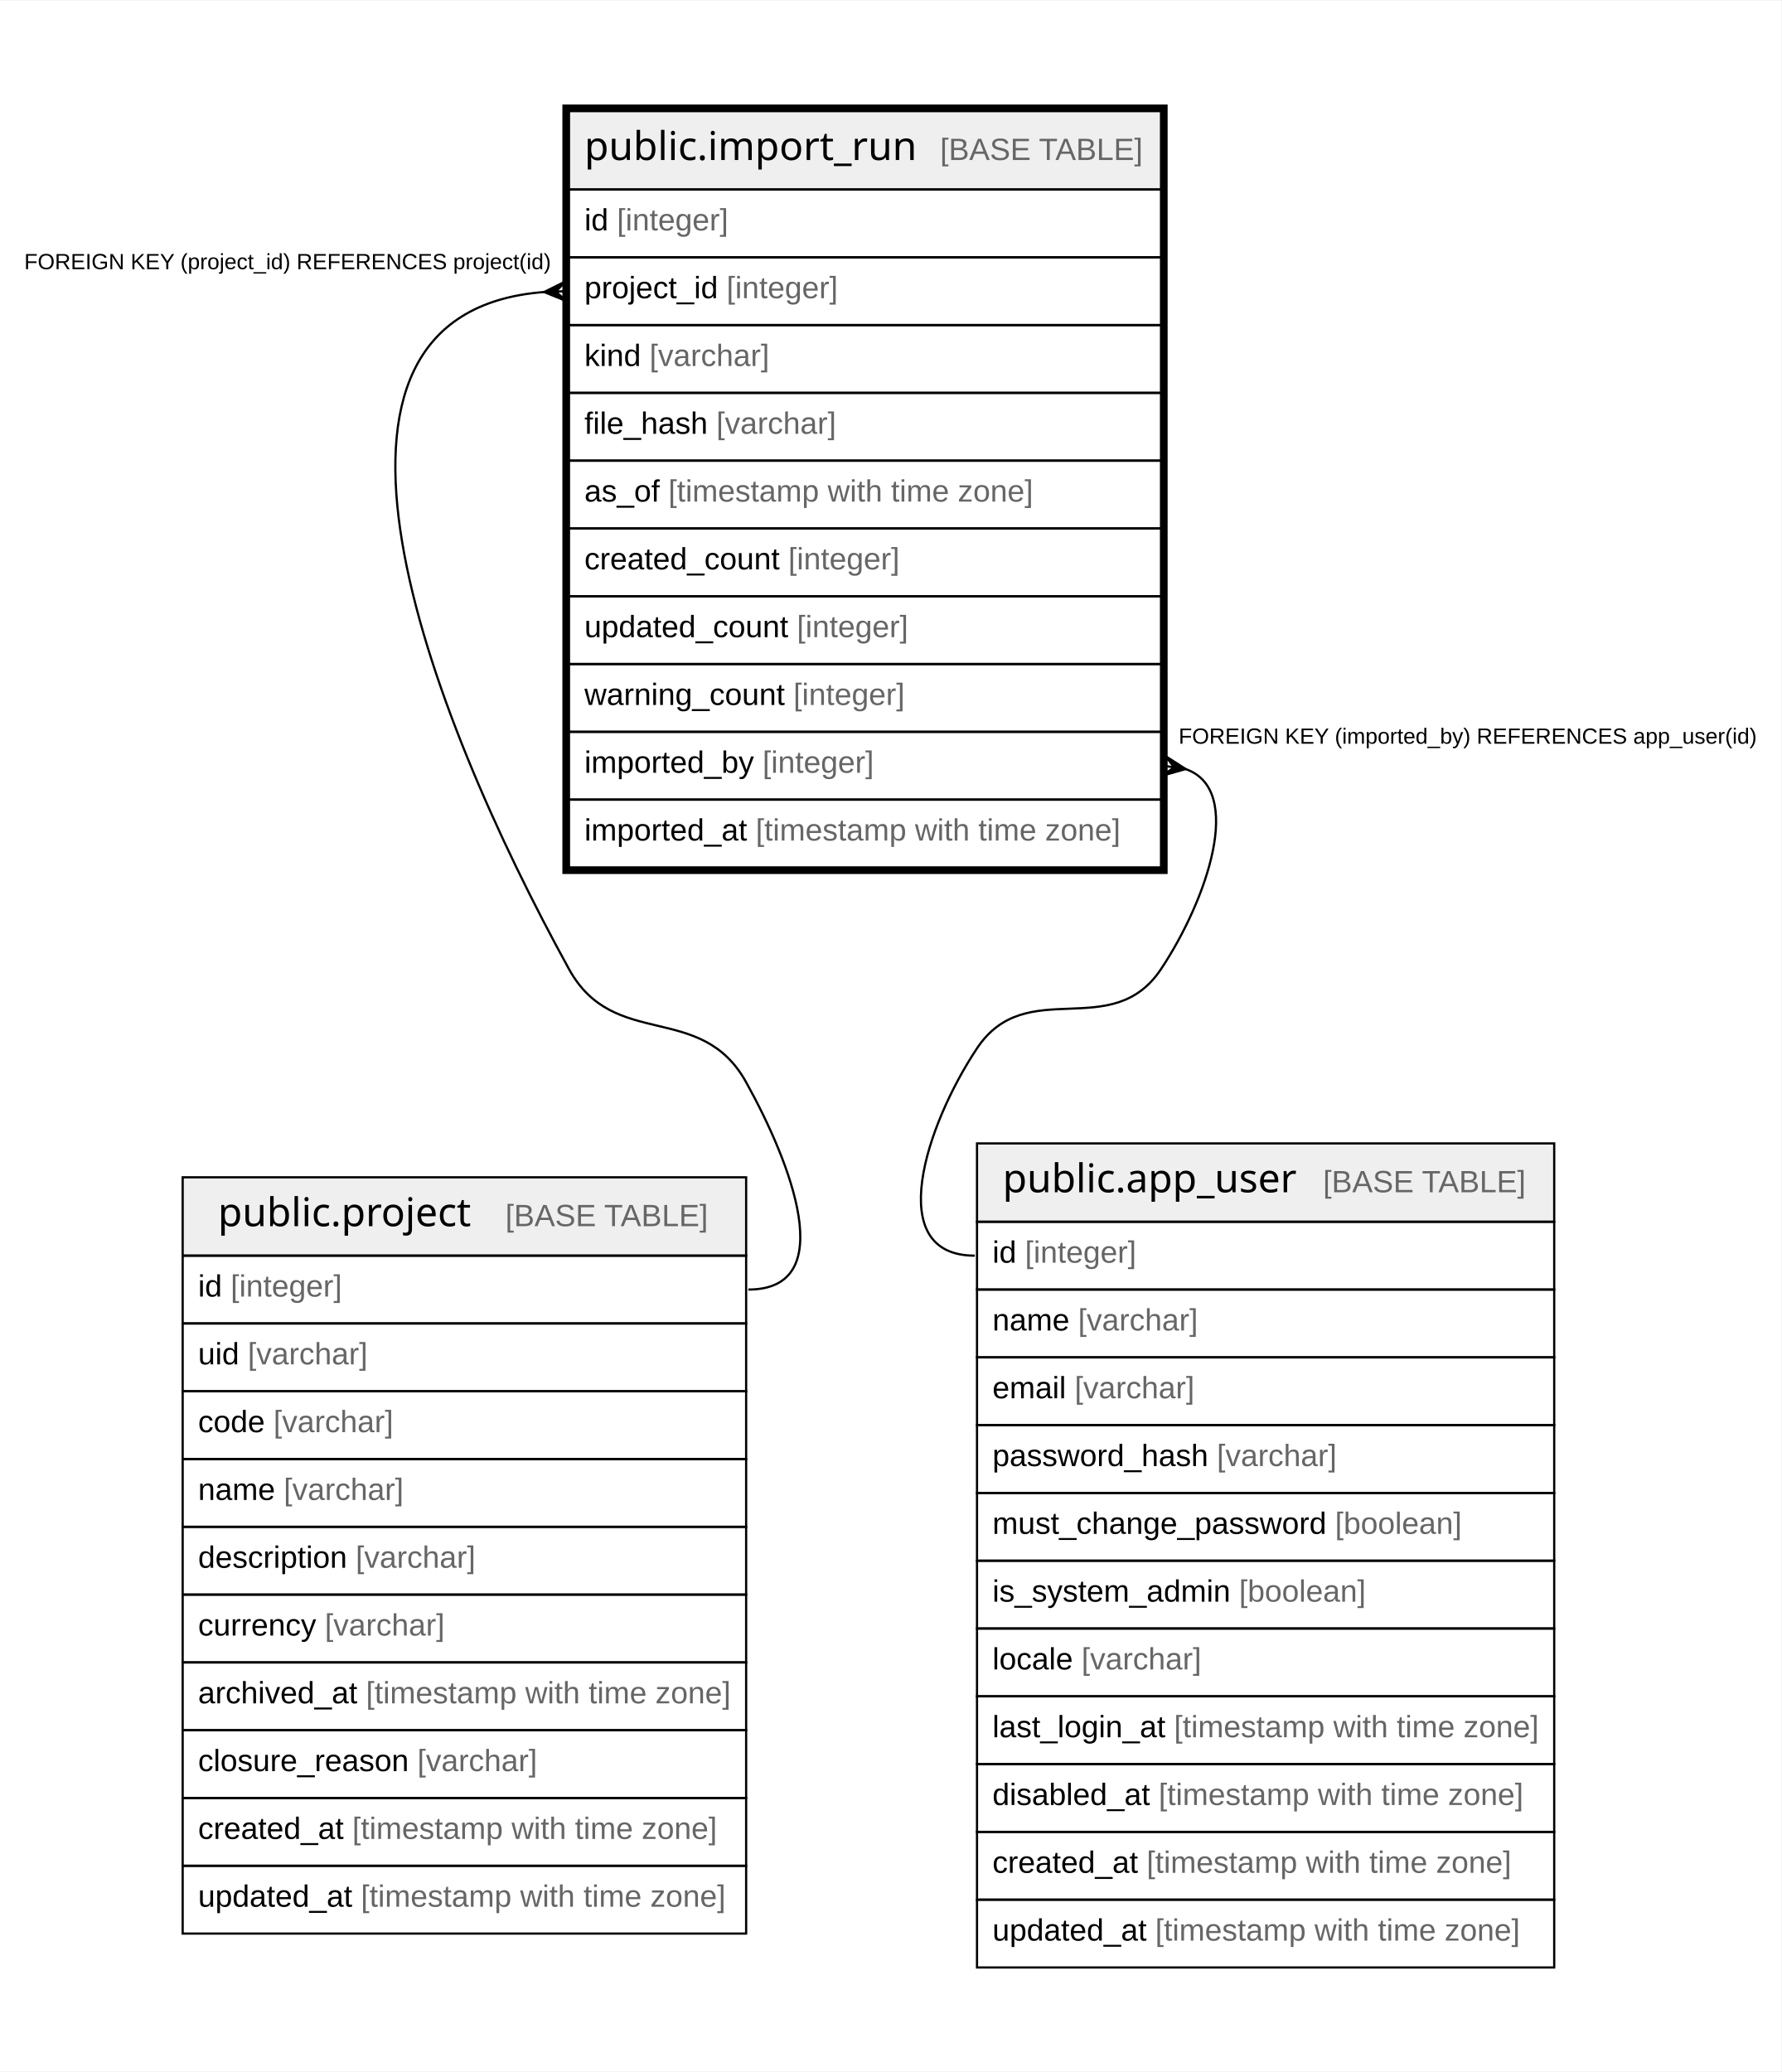
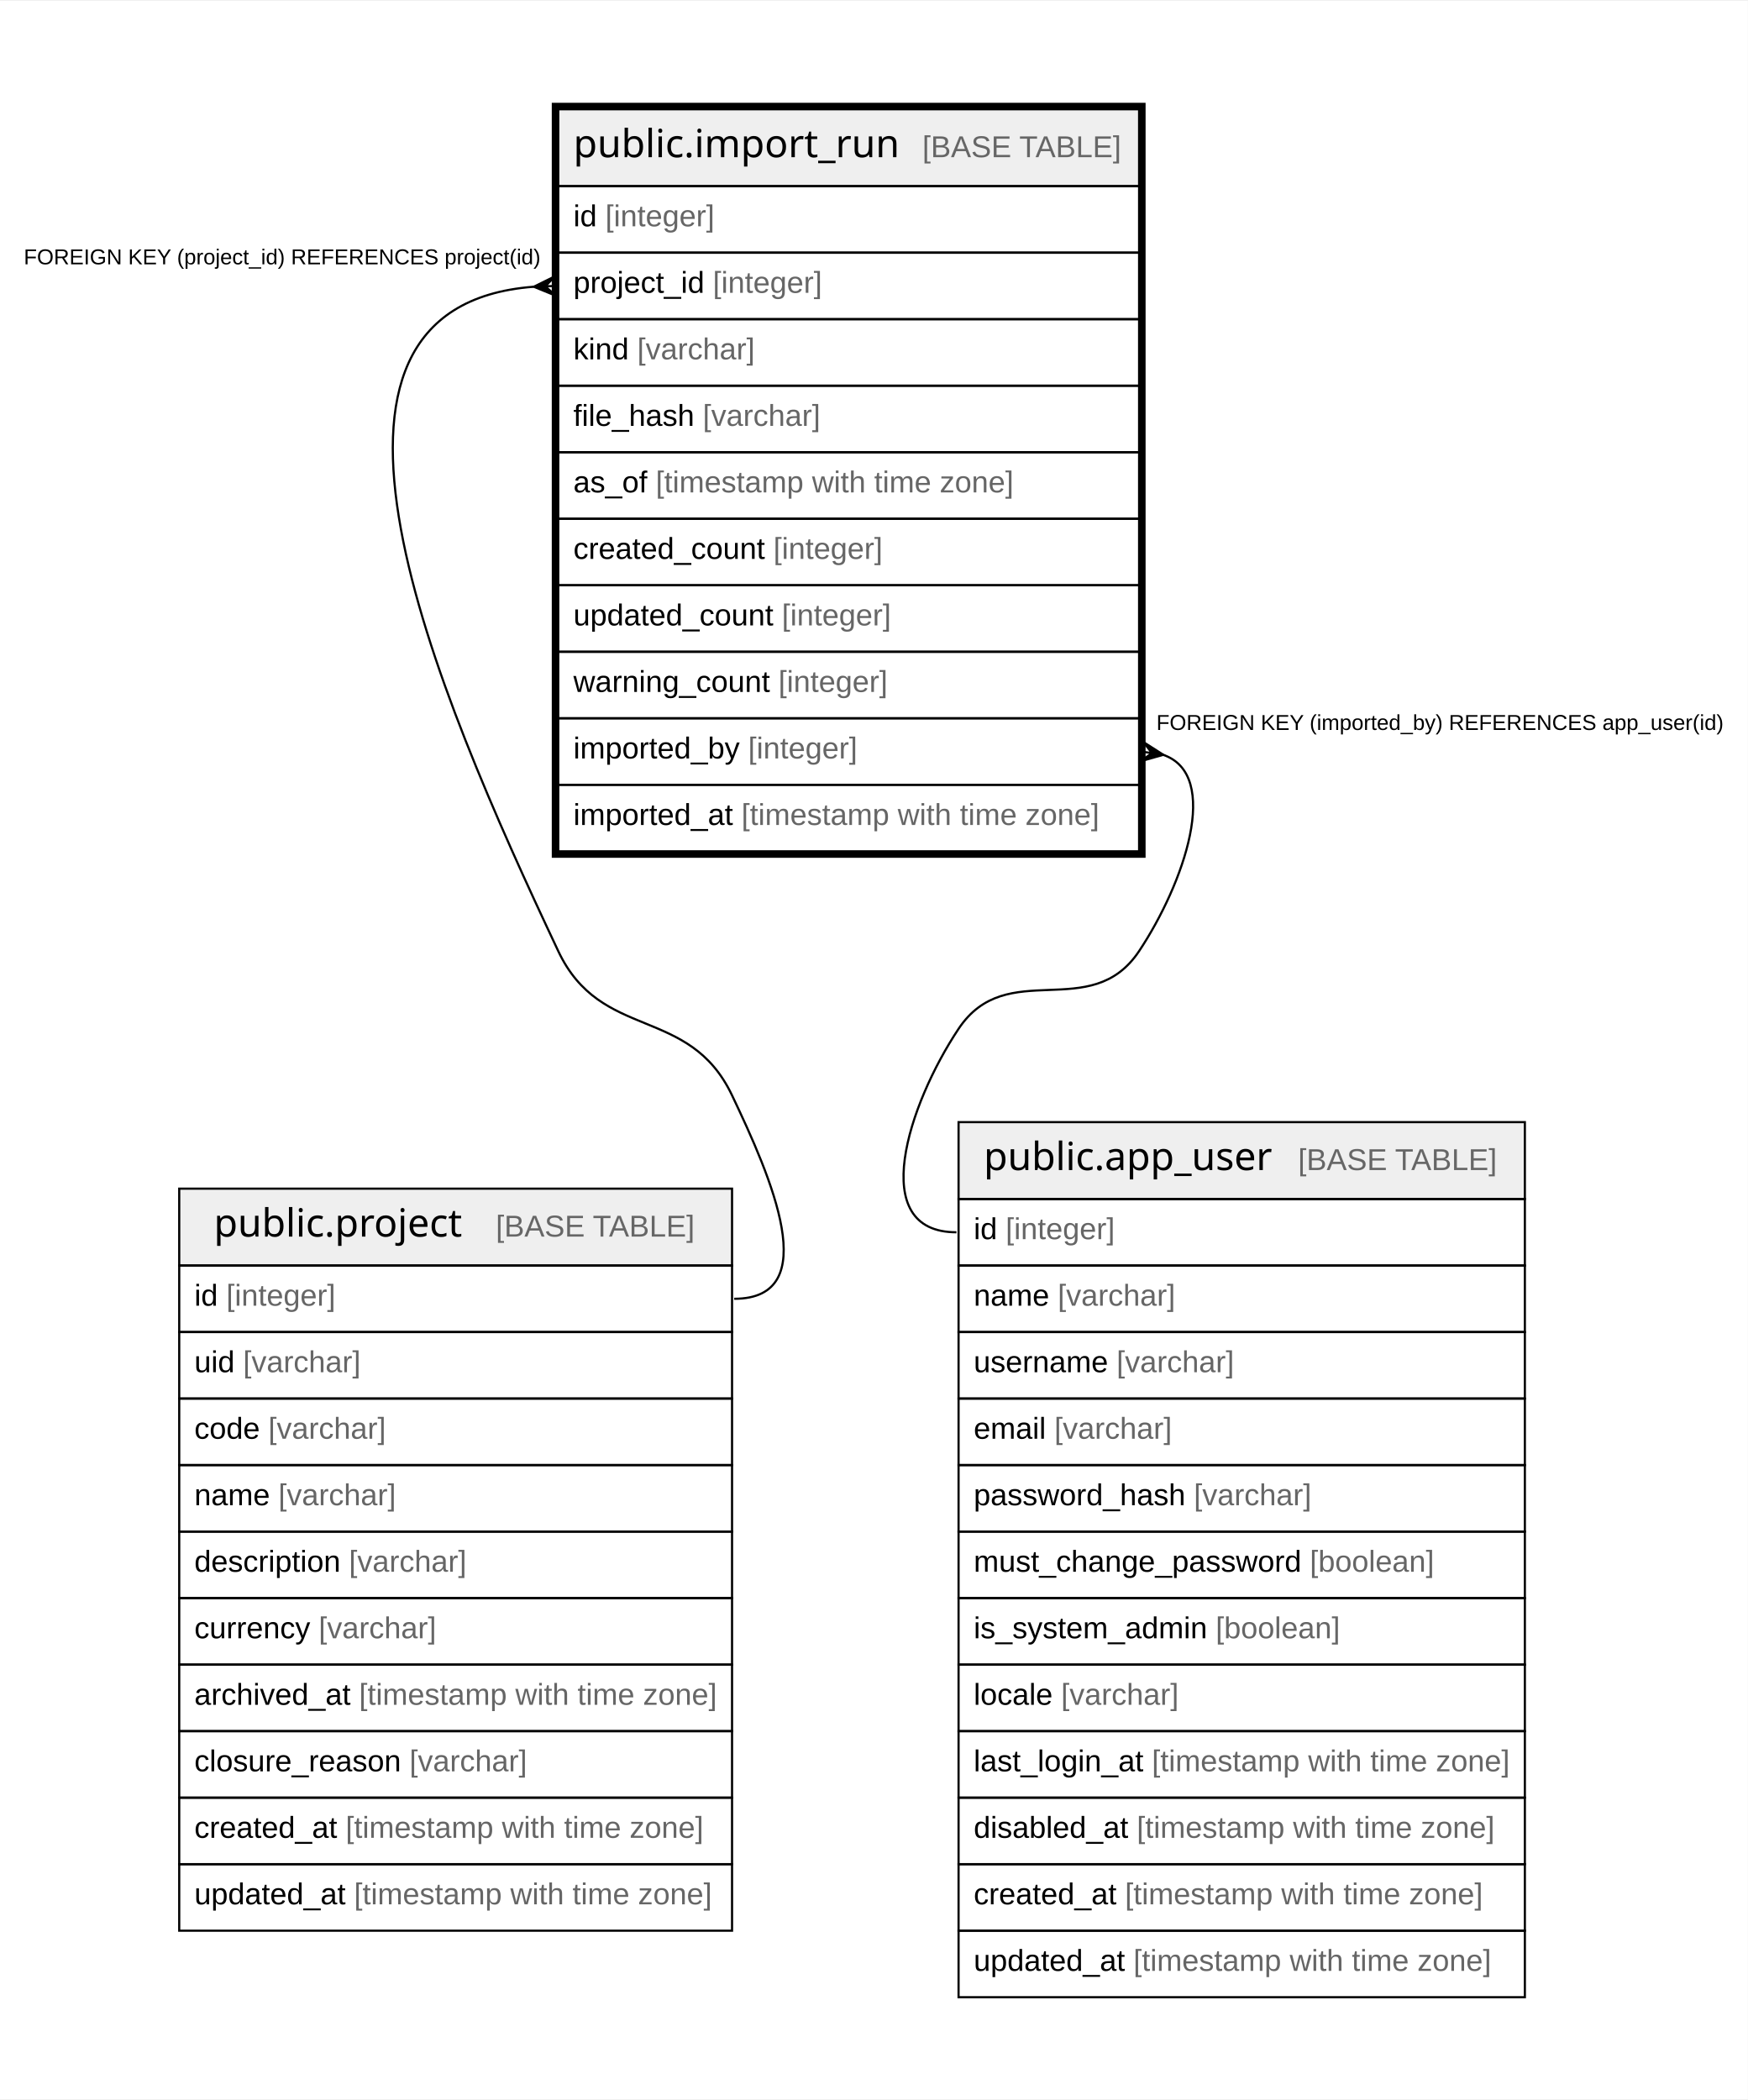
- <svg xmlns="http://www.w3.org/2000/svg" width="809pt" height="941pt" viewBox="0.00 0.00 809.33 940.80">
-   <g id="graph0" class="graph" transform="scale(1 1) rotate(0) translate(4 936.8)">
-     <polygon fill="white" stroke="none" points="-4,4 -4,-936.8 805.33,-936.8 805.33,4 -4,4" />
+ <svg xmlns="http://www.w3.org/2000/svg" width="809pt" height="972pt" viewBox="0.00 0.00 809.33 971.60">
+   <g id="graph0" class="graph" transform="scale(1 1) rotate(0) translate(4 967.6)">
+     <polygon fill="white" stroke="none" points="-4,4 -4,-967.6 805.33,-967.6 805.33,4 -4,4" />
    <g id="node1" class="node">
-       <polygon fill="#efefef" stroke="none" points="254.5,-851 254.5,-886.6 523.47,-886.6 523.47,-851 254.5,-851" />
-       <polygon fill="none" stroke="black" points="254.5,-851 254.5,-886.6 523.47,-886.6 523.47,-851 254.5,-851" />
-       <text text-anchor="start" x="261.5" y="-864.4" font-family="Arial Bold" font-size="18.00">public.import_run</text>
-       <text text-anchor="start" x="391.98" y="-864.4" font-family="Arial" font-size="14.00">    </text>
-       <text text-anchor="start" x="423.1" y="-864.4" font-family="Arial" font-size="14.00" fill="#666666">[BASE TABLE]</text>
+       <polygon fill="#efefef" stroke="none" points="254.5,-881.8 254.5,-917.4 523.47,-917.4 523.47,-881.8 254.5,-881.8" />
+       <polygon fill="none" stroke="black" points="254.5,-881.8 254.5,-917.4 523.47,-917.4 523.47,-881.8 254.5,-881.8" />
+       <text text-anchor="start" x="261.5" y="-895.2" font-family="Arial Bold" font-size="18.00">public.import_run</text>
+       <text text-anchor="start" x="391.98" y="-895.2" font-family="Arial" font-size="14.00">    </text>
+       <text text-anchor="start" x="423.1" y="-895.2" font-family="Arial" font-size="14.00" fill="#666666">[BASE TABLE]</text>
+       <polygon fill="none" stroke="black" points="254.5,-851 254.5,-881.8 523.47,-881.8 523.47,-851 254.5,-851" />
+       <text text-anchor="start" x="261.5" y="-863.2" font-family="Arial" font-size="14.00">id </text>
+       <text text-anchor="start" x="276.29" y="-863.2" font-family="Arial" font-size="14.00" fill="#666666">[integer]</text>
      <polygon fill="none" stroke="black" points="254.5,-820.2 254.5,-851 523.47,-851 523.47,-820.2 254.5,-820.2" />
-       <text text-anchor="start" x="261.5" y="-832.4" font-family="Arial" font-size="14.00">id </text>
-       <text text-anchor="start" x="276.29" y="-832.4" font-family="Arial" font-size="14.00" fill="#666666">[integer]</text>
+       <text text-anchor="start" x="261.5" y="-832.4" font-family="Arial" font-size="14.00">project_id </text>
+       <text text-anchor="start" x="326.09" y="-832.4" font-family="Arial" font-size="14.00" fill="#666666">[integer]</text>
      <polygon fill="none" stroke="black" points="254.5,-789.4 254.5,-820.2 523.47,-820.2 523.47,-789.4 254.5,-789.4" />
-       <text text-anchor="start" x="261.5" y="-801.6" font-family="Arial" font-size="14.00">project_id </text>
-       <text text-anchor="start" x="326.09" y="-801.6" font-family="Arial" font-size="14.00" fill="#666666">[integer]</text>
+       <text text-anchor="start" x="261.5" y="-801.6" font-family="Arial" font-size="14.00">kind </text>
+       <text text-anchor="start" x="291.07" y="-801.6" font-family="Arial" font-size="14.00" fill="#666666">[varchar]</text>
      <polygon fill="none" stroke="black" points="254.5,-758.6 254.5,-789.4 523.47,-789.4 523.47,-758.6 254.5,-758.6" />
-       <text text-anchor="start" x="261.5" y="-770.8" font-family="Arial" font-size="14.00">kind </text>
-       <text text-anchor="start" x="291.07" y="-770.8" font-family="Arial" font-size="14.00" fill="#666666">[varchar]</text>
+       <text text-anchor="start" x="261.5" y="-770.8" font-family="Arial" font-size="14.00">file_hash </text>
+       <text text-anchor="start" x="321.43" y="-770.8" font-family="Arial" font-size="14.00" fill="#666666">[varchar]</text>
      <polygon fill="none" stroke="black" points="254.5,-727.8 254.5,-758.6 523.47,-758.6 523.47,-727.8 254.5,-727.8" />
-       <text text-anchor="start" x="261.5" y="-740" font-family="Arial" font-size="14.00">file_hash </text>
-       <text text-anchor="start" x="321.43" y="-740" font-family="Arial" font-size="14.00" fill="#666666">[varchar]</text>
+       <text text-anchor="start" x="261.5" y="-740" font-family="Arial" font-size="14.00">as_of </text>
+       <text text-anchor="start" x="299.64" y="-740" font-family="Arial" font-size="14.00" fill="#666666">[timestamp with time zone]</text>
      <polygon fill="none" stroke="black" points="254.5,-697 254.5,-727.8 523.47,-727.8 523.47,-697 254.5,-697" />
-       <text text-anchor="start" x="261.5" y="-709.2" font-family="Arial" font-size="14.00">as_of </text>
-       <text text-anchor="start" x="299.64" y="-709.2" font-family="Arial" font-size="14.00" fill="#666666">[timestamp with time zone]</text>
+       <text text-anchor="start" x="261.5" y="-709.2" font-family="Arial" font-size="14.00">created_count </text>
+       <text text-anchor="start" x="354.12" y="-709.2" font-family="Arial" font-size="14.00" fill="#666666">[integer]</text>
      <polygon fill="none" stroke="black" points="254.5,-666.2 254.5,-697 523.47,-697 523.47,-666.2 254.5,-666.2" />
-       <text text-anchor="start" x="261.5" y="-678.4" font-family="Arial" font-size="14.00">created_count </text>
-       <text text-anchor="start" x="354.12" y="-678.4" font-family="Arial" font-size="14.00" fill="#666666">[integer]</text>
+       <text text-anchor="start" x="261.5" y="-678.4" font-family="Arial" font-size="14.00">updated_count </text>
+       <text text-anchor="start" x="358.03" y="-678.4" font-family="Arial" font-size="14.00" fill="#666666">[integer]</text>
      <polygon fill="none" stroke="black" points="254.5,-635.4 254.5,-666.2 523.47,-666.2 523.47,-635.4 254.5,-635.4" />
-       <text text-anchor="start" x="261.5" y="-647.6" font-family="Arial" font-size="14.00">updated_count </text>
-       <text text-anchor="start" x="358.03" y="-647.6" font-family="Arial" font-size="14.00" fill="#666666">[integer]</text>
+       <text text-anchor="start" x="261.5" y="-647.6" font-family="Arial" font-size="14.00">warning_count </text>
+       <text text-anchor="start" x="356.45" y="-647.6" font-family="Arial" font-size="14.00" fill="#666666">[integer]</text>
      <polygon fill="none" stroke="black" points="254.5,-604.6 254.5,-635.4 523.47,-635.4 523.47,-604.6 254.5,-604.6" />
-       <text text-anchor="start" x="261.5" y="-616.8" font-family="Arial" font-size="14.00">warning_count </text>
-       <text text-anchor="start" x="356.45" y="-616.8" font-family="Arial" font-size="14.00" fill="#666666">[integer]</text>
+       <text text-anchor="start" x="261.5" y="-616.8" font-family="Arial" font-size="14.00">imported_by </text>
+       <text text-anchor="start" x="342.43" y="-616.8" font-family="Arial" font-size="14.00" fill="#666666">[integer]</text>
      <polygon fill="none" stroke="black" points="254.5,-573.8 254.5,-604.6 523.47,-604.6 523.47,-573.8 254.5,-573.8" />
-       <text text-anchor="start" x="261.5" y="-586" font-family="Arial" font-size="14.00">imported_by </text>
-       <text text-anchor="start" x="342.43" y="-586" font-family="Arial" font-size="14.00" fill="#666666">[integer]</text>
-       <polygon fill="none" stroke="black" points="254.5,-543 254.5,-573.8 523.47,-573.8 523.47,-543 254.5,-543" />
-       <text text-anchor="start" x="261.5" y="-555.2" font-family="Arial" font-size="14.00">imported_at </text>
-       <text text-anchor="start" x="339.32" y="-555.2" font-family="Arial" font-size="14.00" fill="#666666">[timestamp with time zone]</text>
-       <polygon fill="none" stroke="black" stroke-width="3" points="253,-541.5 253,-888.1 524.97,-888.1 524.97,-541.5 253,-541.5" />
+       <text text-anchor="start" x="261.5" y="-586" font-family="Arial" font-size="14.00">imported_at </text>
+       <text text-anchor="start" x="339.32" y="-586" font-family="Arial" font-size="14.00" fill="#666666">[timestamp with time zone]</text>
+       <polygon fill="none" stroke="black" stroke-width="3" points="253,-572.3 253,-918.9 524.97,-918.9 524.97,-572.3 253,-572.3" />
    </g>
    <g id="node2" class="node">
-       <polygon fill="#efefef" stroke="none" points="78.99,-366.6 78.99,-402.2 334.98,-402.2 334.98,-366.6 78.99,-366.6" />
-       <polygon fill="none" stroke="black" points="78.99,-366.6 78.99,-402.2 334.98,-402.2 334.98,-366.6 78.99,-366.6" />
-       <text text-anchor="start" x="95.01" y="-380" font-family="Arial Bold" font-size="18.00">public.project</text>
-       <text text-anchor="start" x="194.48" y="-380" font-family="Arial" font-size="14.00">    </text>
-       <text text-anchor="start" x="225.59" y="-380" font-family="Arial" font-size="14.00" fill="#666666">[BASE TABLE]</text>
-       <polygon fill="none" stroke="black" points="78.99,-335.8 78.99,-366.6 334.98,-366.6 334.98,-335.8 78.99,-335.8" />
-       <text text-anchor="start" x="85.99" y="-348" font-family="Arial" font-size="14.00">id </text>
-       <text text-anchor="start" x="100.78" y="-348" font-family="Arial" font-size="14.00" fill="#666666">[integer]</text>
-       <polygon fill="none" stroke="black" points="78.99,-305 78.99,-335.8 334.98,-335.8 334.98,-305 78.99,-305" />
-       <text text-anchor="start" x="85.99" y="-317.2" font-family="Arial" font-size="14.00">uid </text>
-       <text text-anchor="start" x="108.56" y="-317.2" font-family="Arial" font-size="14.00" fill="#666666">[varchar]</text>
-       <polygon fill="none" stroke="black" points="78.99,-274.2 78.99,-305 334.98,-305 334.98,-274.2 78.99,-274.2" />
-       <text text-anchor="start" x="85.99" y="-286.4" font-family="Arial" font-size="14.00">code </text>
-       <text text-anchor="start" x="120.24" y="-286.4" font-family="Arial" font-size="14.00" fill="#666666">[varchar]</text>
-       <polygon fill="none" stroke="black" points="78.99,-243.4 78.99,-274.2 334.98,-274.2 334.98,-243.4 78.99,-243.4" />
-       <text text-anchor="start" x="85.99" y="-255.6" font-family="Arial" font-size="14.00">name </text>
-       <text text-anchor="start" x="124.9" y="-255.6" font-family="Arial" font-size="14.00" fill="#666666">[varchar]</text>
-       <polygon fill="none" stroke="black" points="78.99,-212.6 78.99,-243.4 334.98,-243.4 334.98,-212.6 78.99,-212.6" />
-       <text text-anchor="start" x="85.99" y="-224.8" font-family="Arial" font-size="14.00">description </text>
-       <text text-anchor="start" x="157.58" y="-224.8" font-family="Arial" font-size="14.00" fill="#666666">[varchar]</text>
-       <polygon fill="none" stroke="black" points="78.99,-181.8 78.99,-212.6 334.98,-212.6 334.98,-181.8 78.99,-181.8" />
-       <text text-anchor="start" x="85.99" y="-194" font-family="Arial" font-size="14.00">currency </text>
-       <text text-anchor="start" x="143.56" y="-194" font-family="Arial" font-size="14.00" fill="#666666">[varchar]</text>
-       <polygon fill="none" stroke="black" points="78.99,-151 78.99,-181.8 334.98,-181.8 334.98,-151 78.99,-151" />
-       <text text-anchor="start" x="85.99" y="-163.2" font-family="Arial" font-size="14.00">archived_at </text>
-       <text text-anchor="start" x="162.26" y="-163.2" font-family="Arial" font-size="14.00" fill="#666666">[timestamp with time zone]</text>
-       <polygon fill="none" stroke="black" points="78.99,-120.2 78.99,-151 334.98,-151 334.98,-120.2 78.99,-120.2" />
-       <text text-anchor="start" x="85.99" y="-132.4" font-family="Arial" font-size="14.00">closure_reason </text>
-       <text text-anchor="start" x="185.6" y="-132.4" font-family="Arial" font-size="14.00" fill="#666666">[varchar]</text>
-       <polygon fill="none" stroke="black" points="78.99,-89.4 78.99,-120.2 334.98,-120.2 334.98,-89.4 78.99,-89.4" />
-       <text text-anchor="start" x="85.99" y="-101.6" font-family="Arial" font-size="14.00">created_at </text>
-       <text text-anchor="start" x="156.04" y="-101.6" font-family="Arial" font-size="14.00" fill="#666666">[timestamp with time zone]</text>
-       <polygon fill="none" stroke="black" points="78.99,-58.6 78.99,-89.4 334.98,-89.4 334.98,-58.6 78.99,-58.6" />
-       <text text-anchor="start" x="85.99" y="-70.8" font-family="Arial" font-size="14.00">updated_at </text>
-       <text text-anchor="start" x="159.95" y="-70.8" font-family="Arial" font-size="14.00" fill="#666666">[timestamp with time zone]</text>
+       <polygon fill="#efefef" stroke="none" points="78.99,-382 78.99,-417.6 334.98,-417.6 334.98,-382 78.99,-382" />
+       <polygon fill="none" stroke="black" points="78.99,-382 78.99,-417.6 334.98,-417.6 334.98,-382 78.99,-382" />
+       <text text-anchor="start" x="95.01" y="-395.4" font-family="Arial Bold" font-size="18.00">public.project</text>
+       <text text-anchor="start" x="194.48" y="-395.4" font-family="Arial" font-size="14.00">    </text>
+       <text text-anchor="start" x="225.59" y="-395.4" font-family="Arial" font-size="14.00" fill="#666666">[BASE TABLE]</text>
+       <polygon fill="none" stroke="black" points="78.99,-351.2 78.99,-382 334.98,-382 334.98,-351.2 78.99,-351.2" />
+       <text text-anchor="start" x="85.99" y="-363.4" font-family="Arial" font-size="14.00">id </text>
+       <text text-anchor="start" x="100.78" y="-363.4" font-family="Arial" font-size="14.00" fill="#666666">[integer]</text>
+       <polygon fill="none" stroke="black" points="78.99,-320.4 78.99,-351.2 334.98,-351.2 334.98,-320.4 78.99,-320.4" />
+       <text text-anchor="start" x="85.99" y="-332.6" font-family="Arial" font-size="14.00">uid </text>
+       <text text-anchor="start" x="108.56" y="-332.6" font-family="Arial" font-size="14.00" fill="#666666">[varchar]</text>
+       <polygon fill="none" stroke="black" points="78.99,-289.6 78.99,-320.4 334.98,-320.4 334.98,-289.6 78.99,-289.6" />
+       <text text-anchor="start" x="85.99" y="-301.8" font-family="Arial" font-size="14.00">code </text>
+       <text text-anchor="start" x="120.24" y="-301.8" font-family="Arial" font-size="14.00" fill="#666666">[varchar]</text>
+       <polygon fill="none" stroke="black" points="78.99,-258.8 78.99,-289.6 334.98,-289.6 334.98,-258.8 78.99,-258.8" />
+       <text text-anchor="start" x="85.99" y="-271" font-family="Arial" font-size="14.00">name </text>
+       <text text-anchor="start" x="124.9" y="-271" font-family="Arial" font-size="14.00" fill="#666666">[varchar]</text>
+       <polygon fill="none" stroke="black" points="78.99,-228 78.99,-258.8 334.98,-258.8 334.98,-228 78.99,-228" />
+       <text text-anchor="start" x="85.99" y="-240.2" font-family="Arial" font-size="14.00">description </text>
+       <text text-anchor="start" x="157.58" y="-240.2" font-family="Arial" font-size="14.00" fill="#666666">[varchar]</text>
+       <polygon fill="none" stroke="black" points="78.99,-197.2 78.99,-228 334.98,-228 334.98,-197.2 78.99,-197.2" />
+       <text text-anchor="start" x="85.99" y="-209.4" font-family="Arial" font-size="14.00">currency </text>
+       <text text-anchor="start" x="143.56" y="-209.4" font-family="Arial" font-size="14.00" fill="#666666">[varchar]</text>
+       <polygon fill="none" stroke="black" points="78.99,-166.4 78.99,-197.2 334.98,-197.2 334.98,-166.4 78.99,-166.4" />
+       <text text-anchor="start" x="85.99" y="-178.6" font-family="Arial" font-size="14.00">archived_at </text>
+       <text text-anchor="start" x="162.26" y="-178.6" font-family="Arial" font-size="14.00" fill="#666666">[timestamp with time zone]</text>
+       <polygon fill="none" stroke="black" points="78.99,-135.6 78.99,-166.4 334.98,-166.4 334.98,-135.6 78.99,-135.6" />
+       <text text-anchor="start" x="85.99" y="-147.8" font-family="Arial" font-size="14.00">closure_reason </text>
+       <text text-anchor="start" x="185.6" y="-147.8" font-family="Arial" font-size="14.00" fill="#666666">[varchar]</text>
+       <polygon fill="none" stroke="black" points="78.99,-104.8 78.99,-135.6 334.98,-135.6 334.98,-104.8 78.99,-104.8" />
+       <text text-anchor="start" x="85.99" y="-117" font-family="Arial" font-size="14.00">created_at </text>
+       <text text-anchor="start" x="156.04" y="-117" font-family="Arial" font-size="14.00" fill="#666666">[timestamp with time zone]</text>
+       <polygon fill="none" stroke="black" points="78.99,-74 78.99,-104.8 334.98,-104.8 334.98,-74 78.99,-74" />
+       <text text-anchor="start" x="85.99" y="-86.2" font-family="Arial" font-size="14.00">updated_at </text>
+       <text text-anchor="start" x="159.95" y="-86.2" font-family="Arial" font-size="14.00" fill="#666666">[timestamp with time zone]</text>
    </g>
    <g id="edge1" class="edge">
-       <path fill="none" stroke="black" d="M243.11,-804.41C120.4,-794.93 190.27,-613.58 254.5,-496.8 274.96,-459.61 314.39,-482.51 334.98,-445.4 355.3,-408.79 377.85,-351.2 335.98,-351.2" />
-       <polygon fill="black" stroke="black" points="243.17,-804.41 253,-809.28 248.51,-804.61 252.83,-804.78 252.83,-804.78 252.83,-804.78 248.51,-804.61 253.34,-800.29 243.17,-804.41" />
-       <text text-anchor="start" x="7" y="-814.8" font-family="Arial" font-size="10.00">FOREIGN KEY (project_id) REFERENCES project(id)</text>
+       <path fill="none" stroke="black" d="M243.12,-835.22C120.79,-825.93 197.66,-648.15 254.5,-527.6 274.33,-485.55 315,-502.77 334.98,-460.8 352.98,-423 377.85,-366.6 335.98,-366.6" />
+       <polygon fill="black" stroke="black" points="243.17,-835.22 253,-840.08 248.51,-835.42 252.83,-835.58 252.83,-835.58 252.83,-835.58 248.51,-835.42 253.33,-831.09 243.17,-835.22" />
+       <text text-anchor="start" x="7" y="-845.6" font-family="Arial" font-size="10.00">FOREIGN KEY (project_id) REFERENCES project(id)</text>
    </g>
    <g id="node3" class="node">
-       <polygon fill="#efefef" stroke="none" points="439.87,-382 439.87,-417.6 702.1,-417.6 702.1,-382 439.87,-382" />
-       <polygon fill="none" stroke="black" points="439.87,-382 439.87,-417.6 702.1,-417.6 702.1,-382 439.87,-382" />
-       <text text-anchor="start" x="451.51" y="-395.4" font-family="Arial Bold" font-size="18.00">public.app_user</text>
-       <text text-anchor="start" x="565.98" y="-395.4" font-family="Arial" font-size="14.00">    </text>
-       <text text-anchor="start" x="597.09" y="-395.4" font-family="Arial" font-size="14.00" fill="#666666">[BASE TABLE]</text>
+       <polygon fill="#efefef" stroke="none" points="439.87,-412.8 439.87,-448.4 702.1,-448.4 702.1,-412.8 439.87,-412.8" />
+       <polygon fill="none" stroke="black" points="439.87,-412.8 439.87,-448.4 702.1,-448.4 702.1,-412.8 439.87,-412.8" />
+       <text text-anchor="start" x="451.51" y="-426.2" font-family="Arial Bold" font-size="18.00">public.app_user</text>
+       <text text-anchor="start" x="565.98" y="-426.2" font-family="Arial" font-size="14.00">    </text>
+       <text text-anchor="start" x="597.09" y="-426.2" font-family="Arial" font-size="14.00" fill="#666666">[BASE TABLE]</text>
+       <polygon fill="none" stroke="black" points="439.87,-382 439.87,-412.8 702.1,-412.8 702.1,-382 439.87,-382" />
+       <text text-anchor="start" x="446.87" y="-394.2" font-family="Arial" font-size="14.00">id </text>
+       <text text-anchor="start" x="461.66" y="-394.2" font-family="Arial" font-size="14.00" fill="#666666">[integer]</text>
      <polygon fill="none" stroke="black" points="439.87,-351.2 439.87,-382 702.1,-382 702.1,-351.2 439.87,-351.2" />
-       <text text-anchor="start" x="446.87" y="-363.4" font-family="Arial" font-size="14.00">id </text>
-       <text text-anchor="start" x="461.66" y="-363.4" font-family="Arial" font-size="14.00" fill="#666666">[integer]</text>
+       <text text-anchor="start" x="446.87" y="-363.4" font-family="Arial" font-size="14.00">name </text>
+       <text text-anchor="start" x="485.78" y="-363.4" font-family="Arial" font-size="14.00" fill="#666666">[varchar]</text>
      <polygon fill="none" stroke="black" points="439.87,-320.4 439.87,-351.2 702.1,-351.2 702.1,-320.4 439.87,-320.4" />
-       <text text-anchor="start" x="446.87" y="-332.6" font-family="Arial" font-size="14.00">name </text>
-       <text text-anchor="start" x="485.78" y="-332.6" font-family="Arial" font-size="14.00" fill="#666666">[varchar]</text>
+       <text text-anchor="start" x="446.87" y="-332.6" font-family="Arial" font-size="14.00">username </text>
+       <text text-anchor="start" x="513.02" y="-332.6" font-family="Arial" font-size="14.00" fill="#666666">[varchar]</text>
      <polygon fill="none" stroke="black" points="439.87,-289.6 439.87,-320.4 702.1,-320.4 702.1,-289.6 439.87,-289.6" />
      <text text-anchor="start" x="446.87" y="-301.8" font-family="Arial" font-size="14.00">email </text>
      <text text-anchor="start" x="484.22" y="-301.8" font-family="Arial" font-size="14.00" fill="#666666">[varchar]</text>
      <polygon fill="none" stroke="black" points="439.87,-258.8 439.87,-289.6 702.1,-289.6 702.1,-258.8 439.87,-258.8" />
      <text text-anchor="start" x="446.87" y="-271" font-family="Arial" font-size="14.00">password_hash </text>
      <text text-anchor="start" x="548.83" y="-271" font-family="Arial" font-size="14.00" fill="#666666">[varchar]</text>
      <polygon fill="none" stroke="black" points="439.87,-228 439.87,-258.8 702.1,-258.8 702.1,-228 439.87,-228" />
      <text text-anchor="start" x="446.87" y="-240.2" font-family="Arial" font-size="14.00">must_change_password </text>
      <text text-anchor="start" x="602.52" y="-240.2" font-family="Arial" font-size="14.00" fill="#666666">[boolean]</text>
      <polygon fill="none" stroke="black" points="439.87,-197.2 439.87,-228 702.1,-228 702.1,-197.2 439.87,-197.2" />
      <text text-anchor="start" x="446.87" y="-209.4" font-family="Arial" font-size="14.00">is_system_admin </text>
      <text text-anchor="start" x="558.92" y="-209.4" font-family="Arial" font-size="14.00" fill="#666666">[boolean]</text>
      <polygon fill="none" stroke="black" points="439.87,-166.4 439.87,-197.2 702.1,-197.2 702.1,-166.4 439.87,-166.4" />
      <text text-anchor="start" x="446.87" y="-178.6" font-family="Arial" font-size="14.00">locale </text>
      <text text-anchor="start" x="487.34" y="-178.6" font-family="Arial" font-size="14.00" fill="#666666">[varchar]</text>
      <polygon fill="none" stroke="black" points="439.87,-135.6 439.87,-166.4 702.1,-166.4 702.1,-135.6 439.87,-135.6" />
      <text text-anchor="start" x="446.87" y="-147.8" font-family="Arial" font-size="14.00">last_login_at </text>
      <text text-anchor="start" x="529.38" y="-147.8" font-family="Arial" font-size="14.00" fill="#666666">[timestamp with time zone]</text>
      <polygon fill="none" stroke="black" points="439.87,-104.8 439.87,-135.6 702.1,-135.6 702.1,-104.8 439.87,-104.8" />
      <text text-anchor="start" x="446.87" y="-117" font-family="Arial" font-size="14.00">disabled_at </text>
      <text text-anchor="start" x="522.38" y="-117" font-family="Arial" font-size="14.00" fill="#666666">[timestamp with time zone]</text>
      <polygon fill="none" stroke="black" points="439.87,-74 439.87,-104.8 702.1,-104.8 702.1,-74 439.87,-74" />
      <text text-anchor="start" x="446.87" y="-86.2" font-family="Arial" font-size="14.00">created_at </text>
      <text text-anchor="start" x="516.92" y="-86.2" font-family="Arial" font-size="14.00" fill="#666666">[timestamp with time zone]</text>
      <polygon fill="none" stroke="black" points="439.87,-43.2 439.87,-74 702.1,-74 702.1,-43.2 439.87,-43.2" />
      <text text-anchor="start" x="446.87" y="-55.4" font-family="Arial" font-size="14.00">updated_at </text>
      <text text-anchor="start" x="520.83" y="-55.4" font-family="Arial" font-size="14.00" fill="#666666">[timestamp with time zone]</text>
    </g>
    <g id="edge2" class="edge">
-       <path fill="none" stroke="black" d="M534.48,-587.73C561.89,-578.5 544.1,-527.78 523.47,-496.8 501.05,-463.13 462.29,-494.47 439.87,-460.8 416.67,-425.95 397.01,-366.6 438.87,-366.6" />
-       <polygon fill="black" stroke="black" points="534.7,-587.7 524.15,-584.7 529.42,-588.47 525.14,-589.1 525.14,-589.1 525.14,-589.1 529.42,-588.47 525.46,-593.6 534.7,-587.7" />
-       <text text-anchor="start" x="531.47" y="-599.2" font-family="Arial" font-size="10.00">FOREIGN KEY (imported_by) REFERENCES app_user(id)</text>
+       <path fill="none" stroke="black" d="M534.48,-618.53C561.89,-609.3 544.1,-558.58 523.47,-527.6 501.05,-493.93 462.29,-525.27 439.87,-491.6 416.67,-456.75 397.01,-397.4 438.87,-397.4" />
+       <polygon fill="black" stroke="black" points="534.7,-618.5 524.15,-615.5 529.42,-619.27 525.14,-619.9 525.14,-619.9 525.14,-619.9 529.42,-619.27 525.46,-624.4 534.7,-618.5" />
+       <text text-anchor="start" x="531.47" y="-630" font-family="Arial" font-size="10.00">FOREIGN KEY (imported_by) REFERENCES app_user(id)</text>
    </g>
  </g>
</svg>
